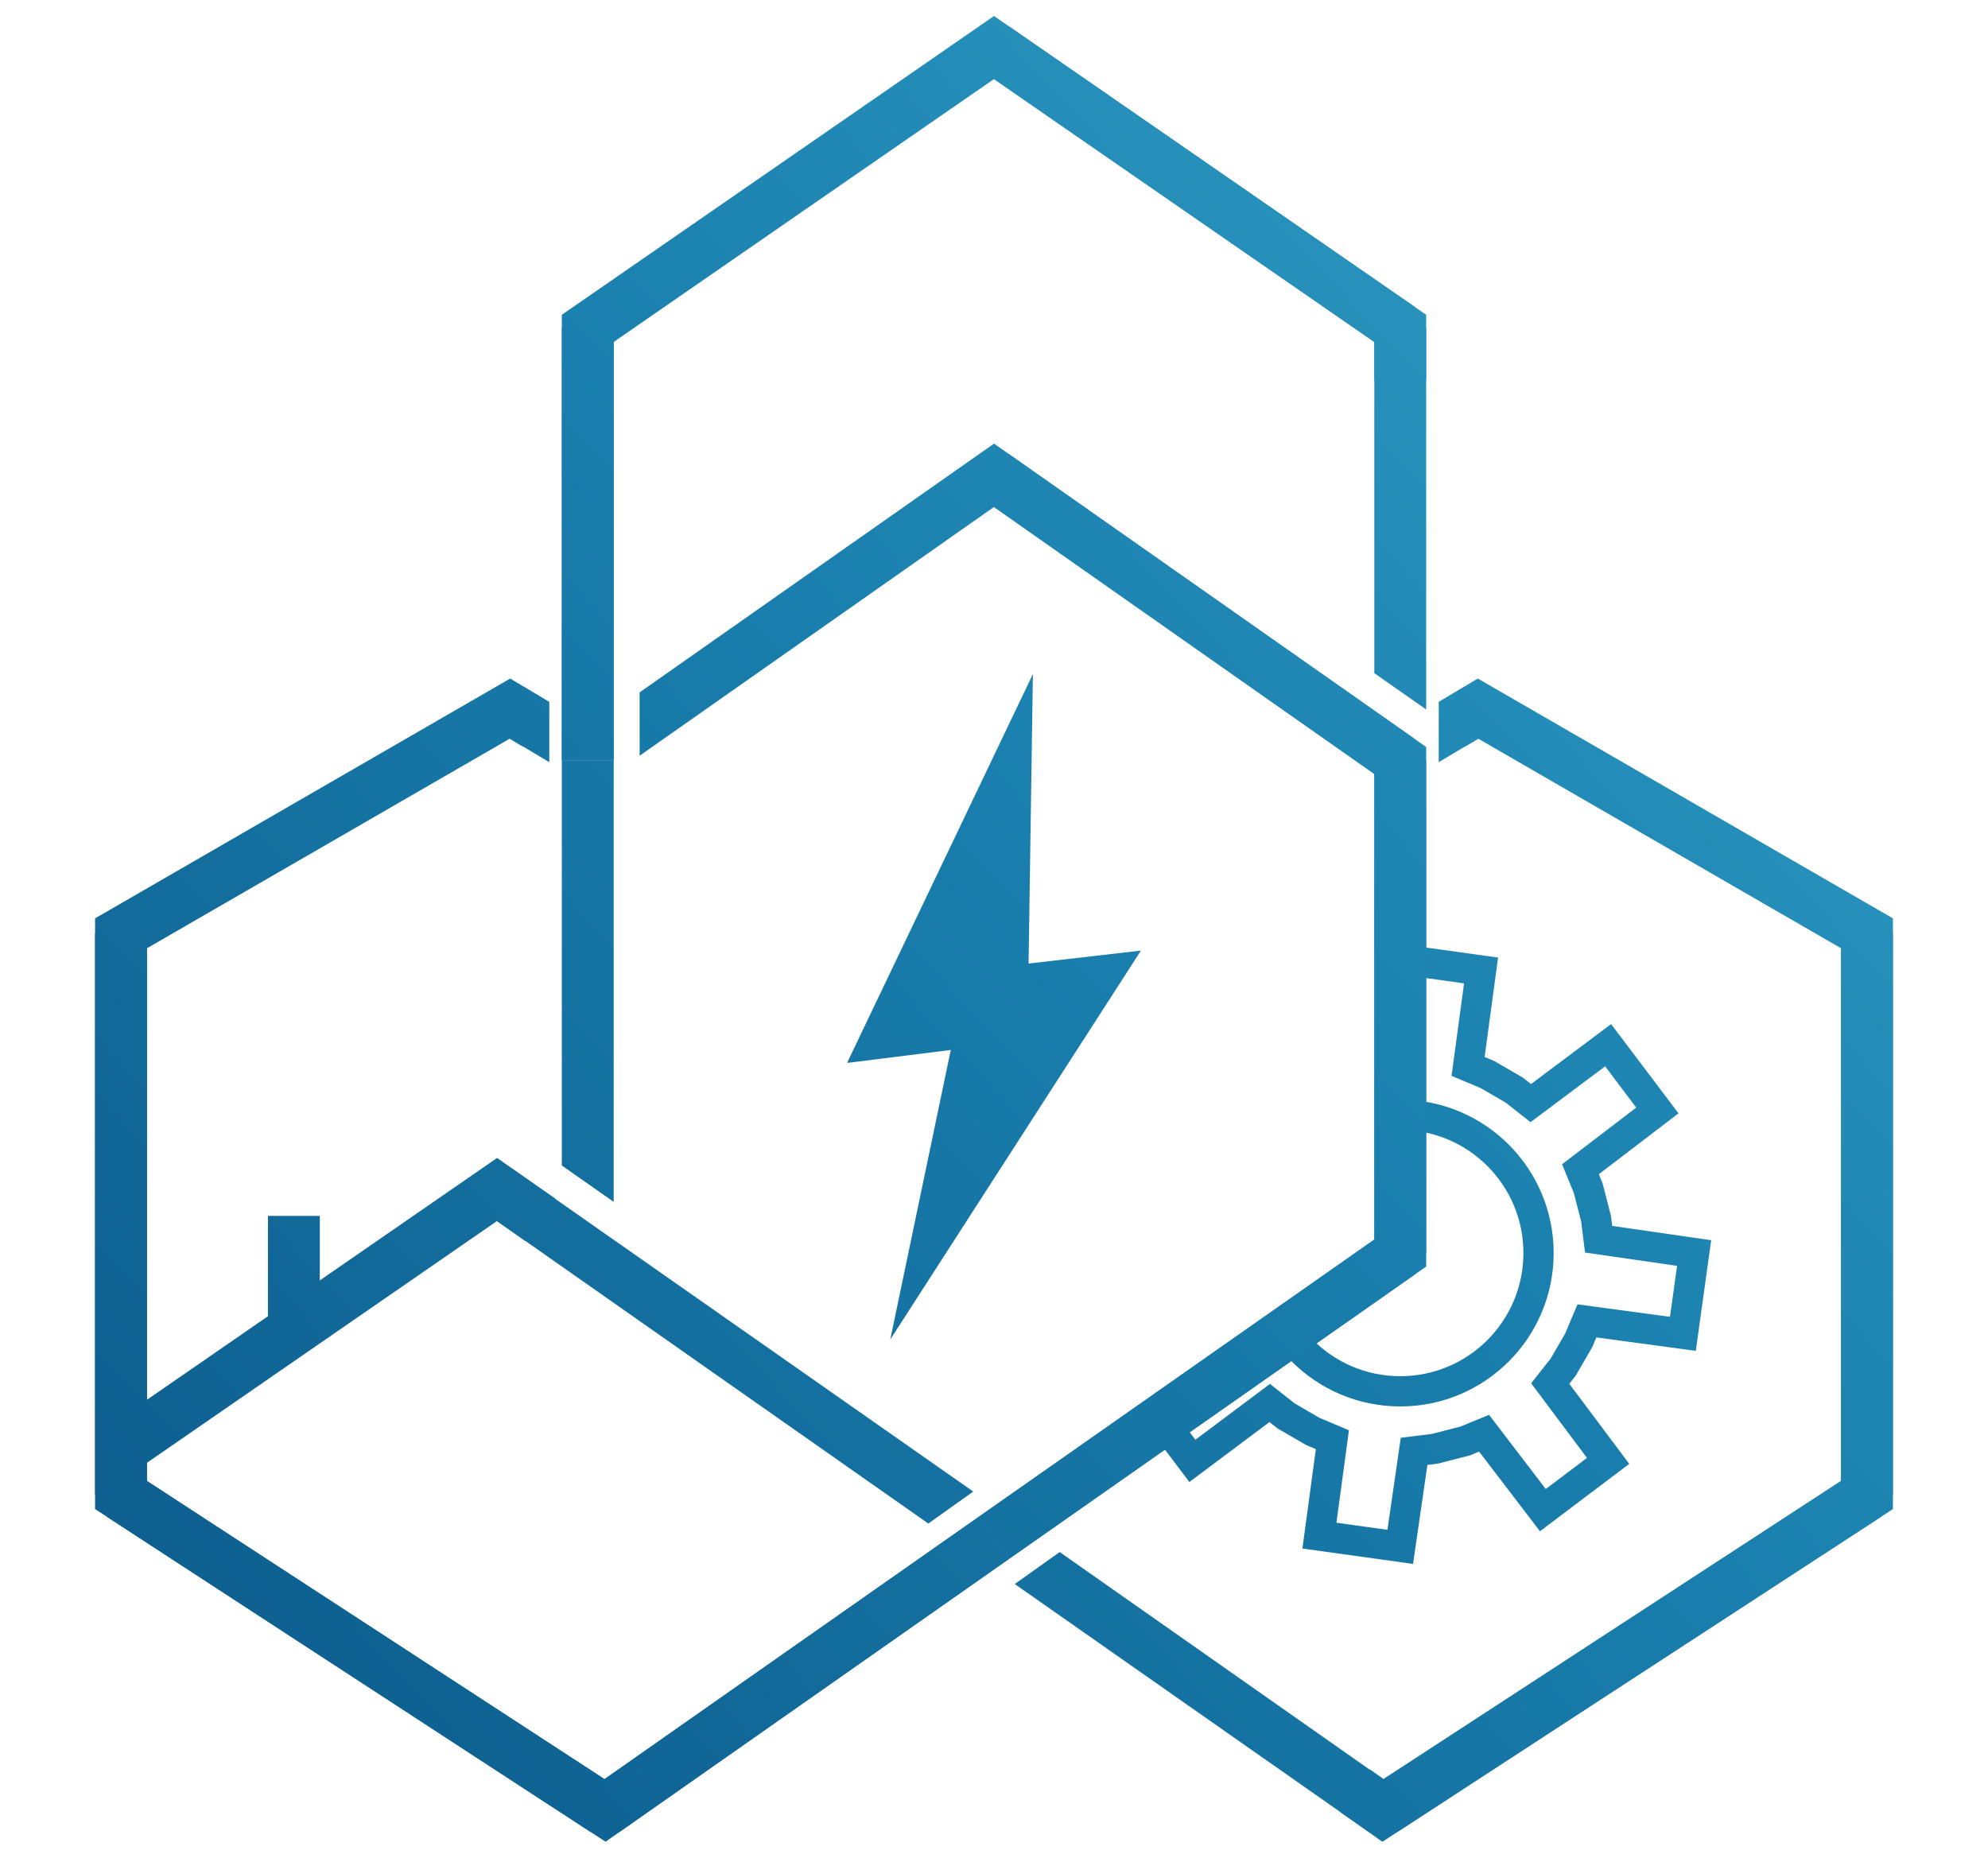
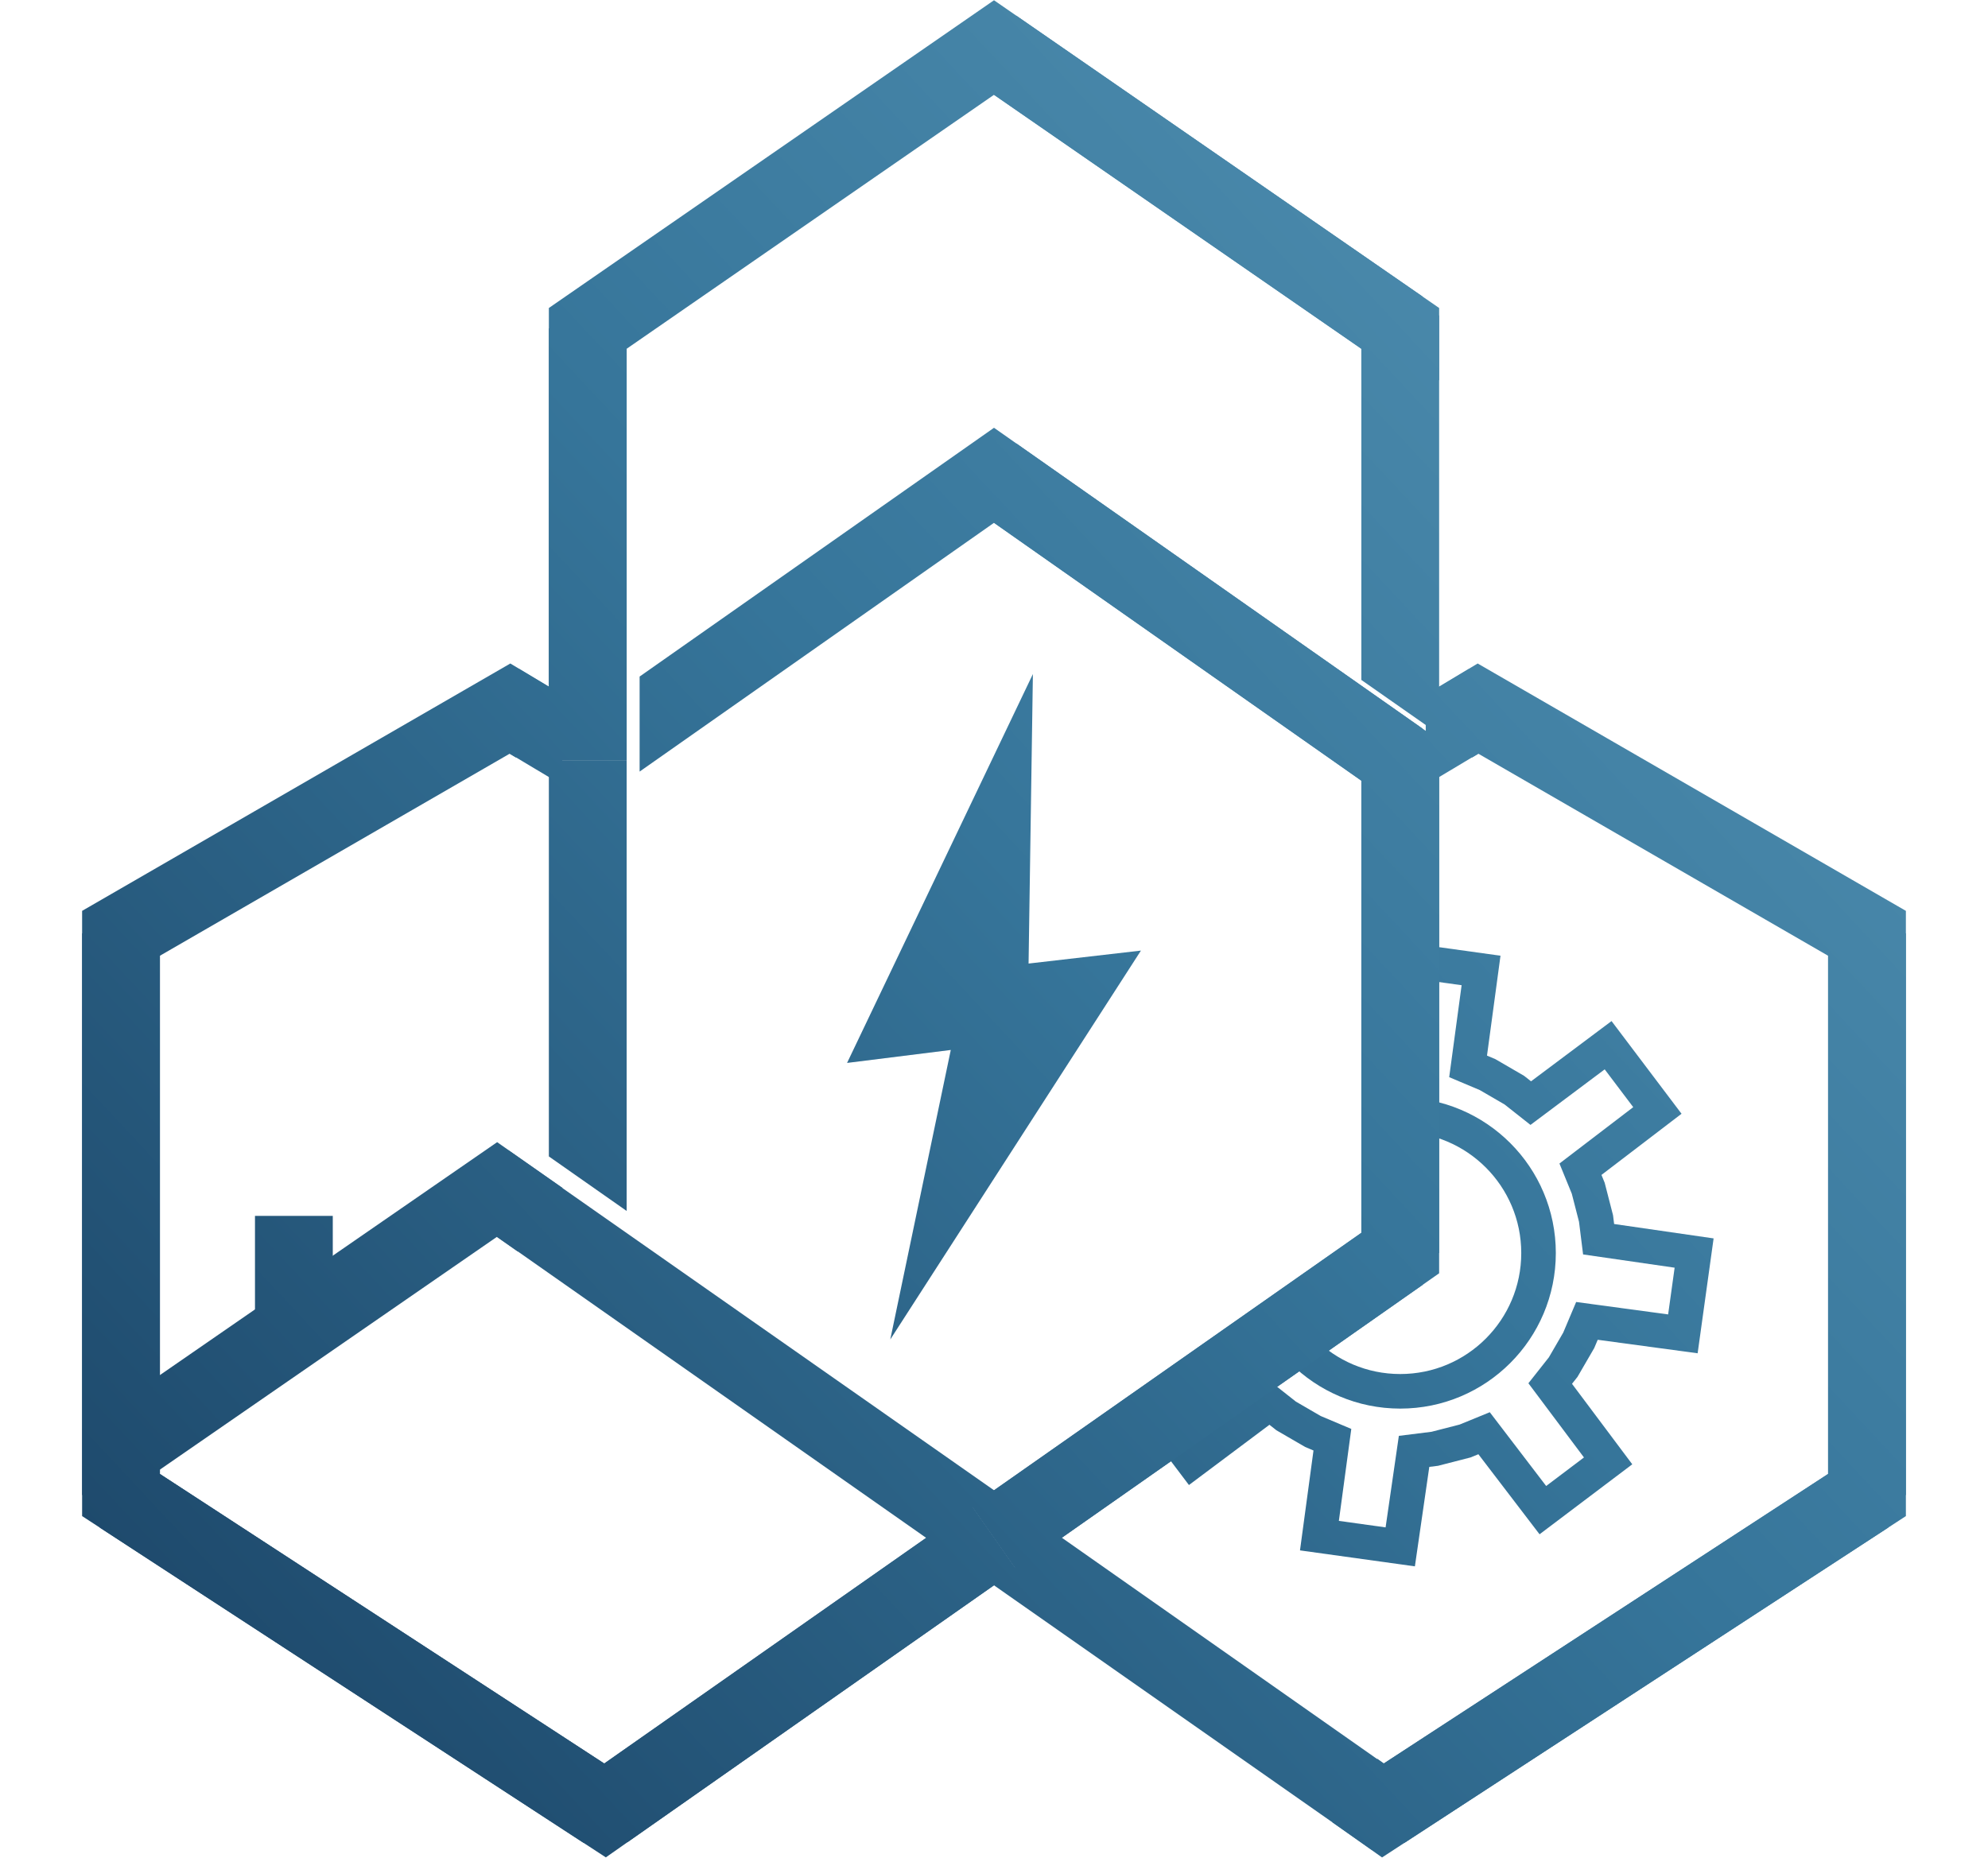
<svg xmlns="http://www.w3.org/2000/svg" viewBox="0 0 460 430" role="img" aria-label="Tri-Grid outline study">
  <defs>
    <linearGradient id="triGridPngBlue" gradientUnits="userSpaceOnUse" x1="0" y1="430" x2="460" y2="0">
-       <stop offset="0%" stop-color="#0A5788" />
-       <stop offset="52%" stop-color="#197EAD" />
-       <stop offset="100%" stop-color="#35A2C9" />
+       <stop offset="0%" stop-color="#183F61" />
+       <stop offset="52%" stop-color="#36759A" />
+       <stop offset="100%" stop-color="#5998B8" />
    </linearGradient>
    <clipPath id="cutDarkGreenAtLeft">
      <rect x="148" y="0" width="312" height="430" />
    </clipPath>
    <clipPath id="cutDarkBlueAboveBlue">
      <polygon points="0,0 460,0 460,501.1 0,178.6" />
    </clipPath>
    <clipPath id="engineeringInsideRightField">
      <polygon points="324,176 342,164 432,216 432,346 320,419 230,355.9 324,290" />
    </clipPath>
  </defs>
-   <g data-symbol="engineering-cog" fill="none" stroke="url(#triGridPngBlue)" stroke-width="7" stroke-linejoin="miter" clip-path="url(#engineeringInsideRightField)">
+   <g data-symbol="engineering-cog" fill="none" stroke="url(#triGridPngBlue)" stroke-width="8" stroke-linejoin="miter" clip-path="url(#engineeringInsideRightField)">
    <g transform="translate(-2 -14)">
      <path d="M318.0,258.7 L322.8,258.1 L326.0,236.0 L344.7,238.6 L341.7,260.8 L346.2,262.7 L352.4,266.3 L356.2,269.3 L374.1,255.9 L385.5,271.0 L367.7,284.6 L369.5,289.0 L371.3,296.0 L371.9,300.8 L394.0,304.0 L391.4,322.7 L369.2,319.7 L367.3,324.2 L363.7,330.4 L360.7,334.2 L374.1,352.1 L359.0,363.5 L345.4,345.7 L341.0,347.5 L334.0,349.3 L329.2,349.9 L326.0,372.0 L307.3,369.4 L310.3,347.2 L305.8,345.3 L299.6,341.7 L295.8,338.7 L277.9,352.1 L266.5,337.0 L284.3,323.4 L282.5,319.0 L280.7,312.0 L280.1,307.2 L258.0,304.0 L260.6,285.3 L282.8,288.3 L284.7,283.8 L288.3,277.6 L291.3,273.8 L277.9,255.9 L293.0,244.5 L306.6,262.3 L311.0,260.5 Z" />
      <circle cx="326" cy="304" r="32" />
    </g>
  </g>
-   <g fill="none" stroke-width="12" stroke-linecap="butt" stroke-linejoin="miter">
+   <g fill="none" stroke-width="18" stroke-linecap="butt" stroke-linejoin="miter">
    <path data-segment="UM-c" d="M136 176 V76 L230 11 L324 76" stroke="url(#triGridPngBlue)" />
    <path data-segment="UM-a" d="M230 11 L324 76 V88" stroke="url(#triGridPngBlue)" />
-     <polygon data-segment="UM-b" points="318,76 330,76 330,164.2 318,155.8" fill="url(#triGridPngBlue)" stroke="none" />
+     <polygon data-segment="UM-b" points="318,76 330,76 330,164.2 318,155.8" fill="url(#triGridPngBlue)" stroke="url(#triGridPngBlue)" stroke-width="6" />
    <path data-segment="UM-d" d="M136 76 V176" stroke="url(#triGridPngBlue)" />
    <path data-segment="M-a" d="M136 176 L230 110 L324 176" stroke="url(#triGridPngBlue)" clip-path="url(#cutDarkGreenAtLeft)" />
    <path data-segment="M-b" d="M230 110 L324 176 V290" stroke="url(#triGridPngBlue)" />
    <path data-segment="M-c" d="M324 176 V290 L230 355.9" stroke="url(#triGridPngBlue)" />
    <path data-segment="M-d" d="M324 290 L230 355.9" stroke="url(#triGridPngBlue)" />
    <path data-segment="M-chimney" d="M68 307.8 V281.4" stroke="url(#triGridPngBlue)" />
    <path data-segment="M-roof-left" d="M28 335.4 L115 275.3 L125 282.3" stroke="url(#triGridPngBlue)" />
-     <polygon data-segment="M-e" points="118.4,270.4 225.2,345.2 214.8,352.6 111.6,280.2" fill="url(#triGridPngBlue)" stroke="none" />
+     <polygon data-segment="M-e" points="118.4,270.4 225.2,345.2 214.8,352.6 111.6,280.2" fill="url(#triGridPngBlue)" stroke="url(#triGridPngBlue)" stroke-width="6" />
    <path data-segment="M-f" d="M136 290 V176" stroke="url(#triGridPngBlue)" clip-path="url(#cutDarkBlueAboveBlue)" />
    <path data-segment="L-a" d="M124 167.6 L118 164 L28 216 V346" stroke="url(#triGridPngBlue)" />
-     <polygon data-segment="L-x" points="114.9,169.1 121.1,158.9 127.1,162.5 127.1,176.4" fill="url(#triGridPngBlue)" stroke="none" />
+     <polygon data-segment="L-x" points="114.9,169.1 121.1,158.9 127.1,162.5 127.1,176.4" fill="url(#triGridPngBlue)" stroke="url(#triGridPngBlue)" stroke-width="6" />
    <path data-segment="L-b" d="M28 216 V346 L140 419" stroke="url(#triGridPngBlue)" />
    <path data-segment="L-c" d="M28 346 L140 419 L230 355.9" stroke="url(#triGridPngBlue)" />
    <path data-segment="L-d" d="M140 419 L230 355.9" stroke="url(#triGridPngBlue)" />
    <path data-segment="R-a" d="M336 167.6 L342 164 L432 216 V346" stroke="url(#triGridPngBlue)" />
-     <polygon data-segment="R-x" points="345.1,169.1 338.9,158.9 332.9,162.5 332.9,176.4" fill="url(#triGridPngBlue)" stroke="none" />
+     <polygon data-segment="R-x" points="345.1,169.1 338.9,158.9 332.9,162.5 332.9,176.4" fill="url(#triGridPngBlue)" stroke="url(#triGridPngBlue)" stroke-width="6" />
    <path data-segment="R-b" d="M432 216 V346 L320 419" stroke="url(#triGridPngBlue)" />
    <path data-segment="R-c" d="M432 346 L320 419 L313.5 414.4" stroke="url(#triGridPngBlue)" />
-     <polygon data-segment="R-d" points="323.4,414.1 245.2,359.2 234.8,366.6 316.6,423.9" fill="url(#triGridPngBlue)" stroke="none" />
+     <polygon data-segment="R-d" points="323.4,414.1 245.2,359.2 234.8,366.6 316.6,423.9" fill="url(#triGridPngBlue)" stroke="url(#triGridPngBlue)" stroke-width="6" />
  </g>
  <polygon data-symbol="flash" points="239,156 196,246 220,243 206,310 264,220 238,223" fill="url(#triGridPngBlue)" />
</svg>
